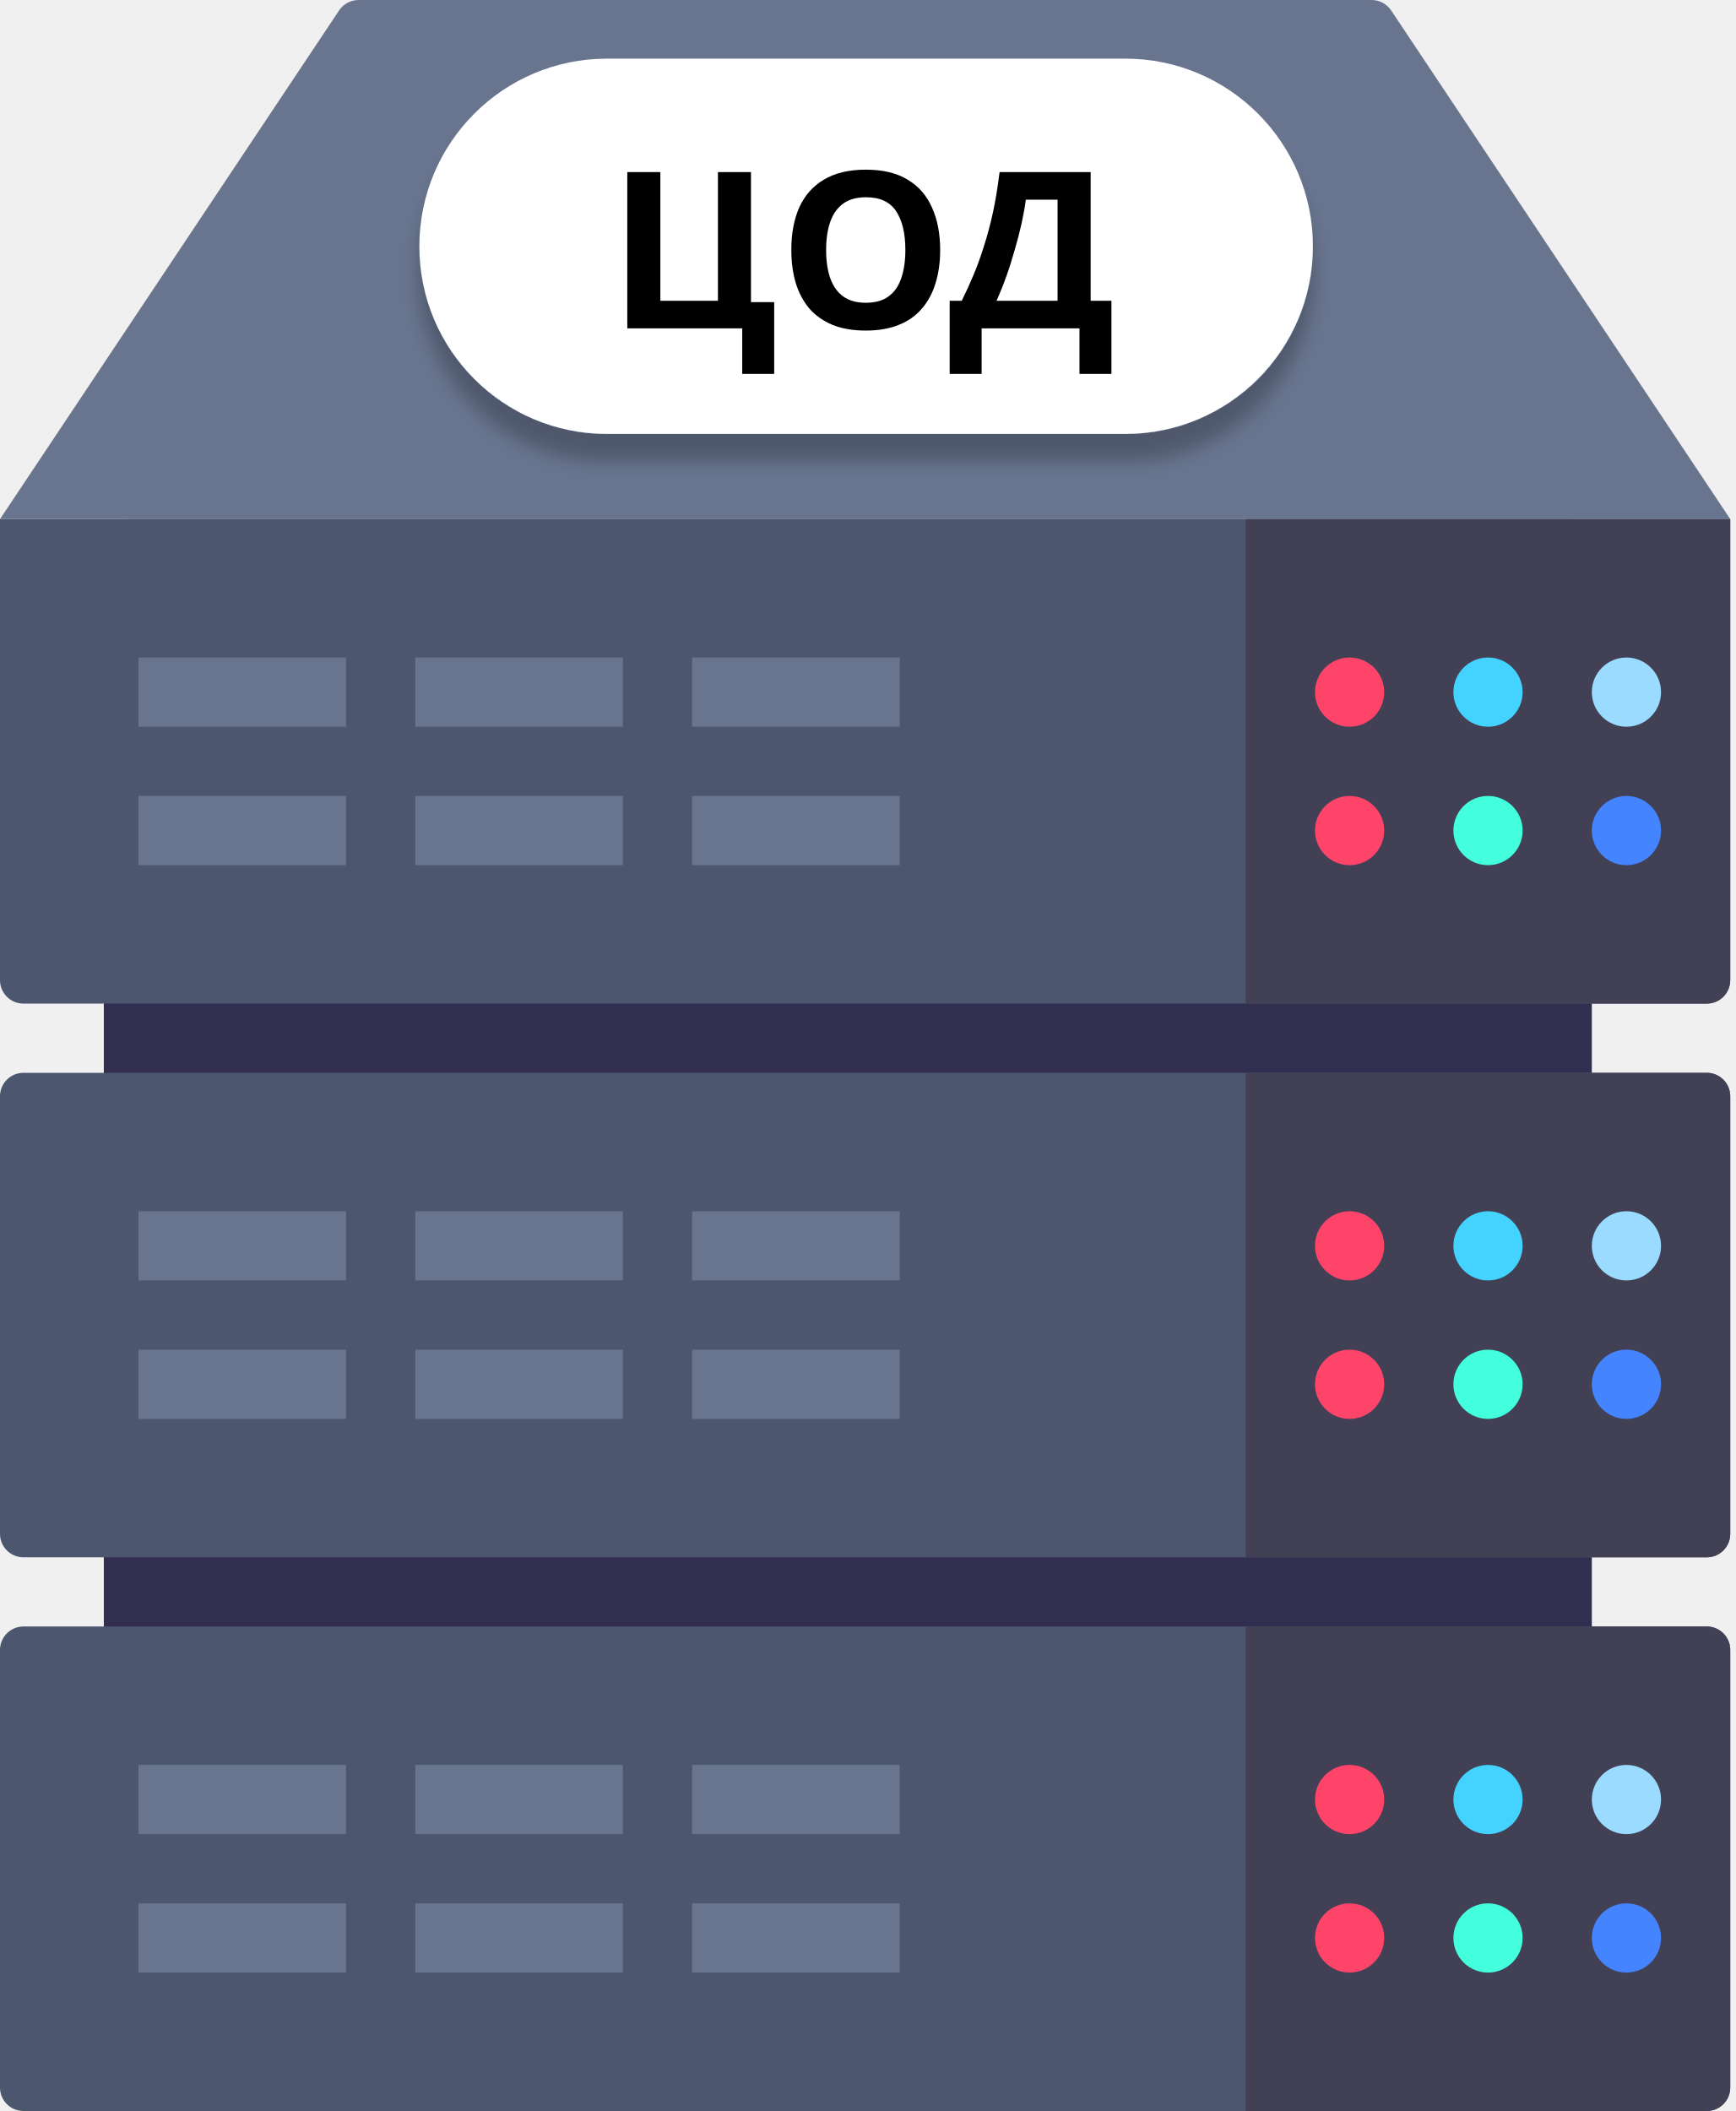
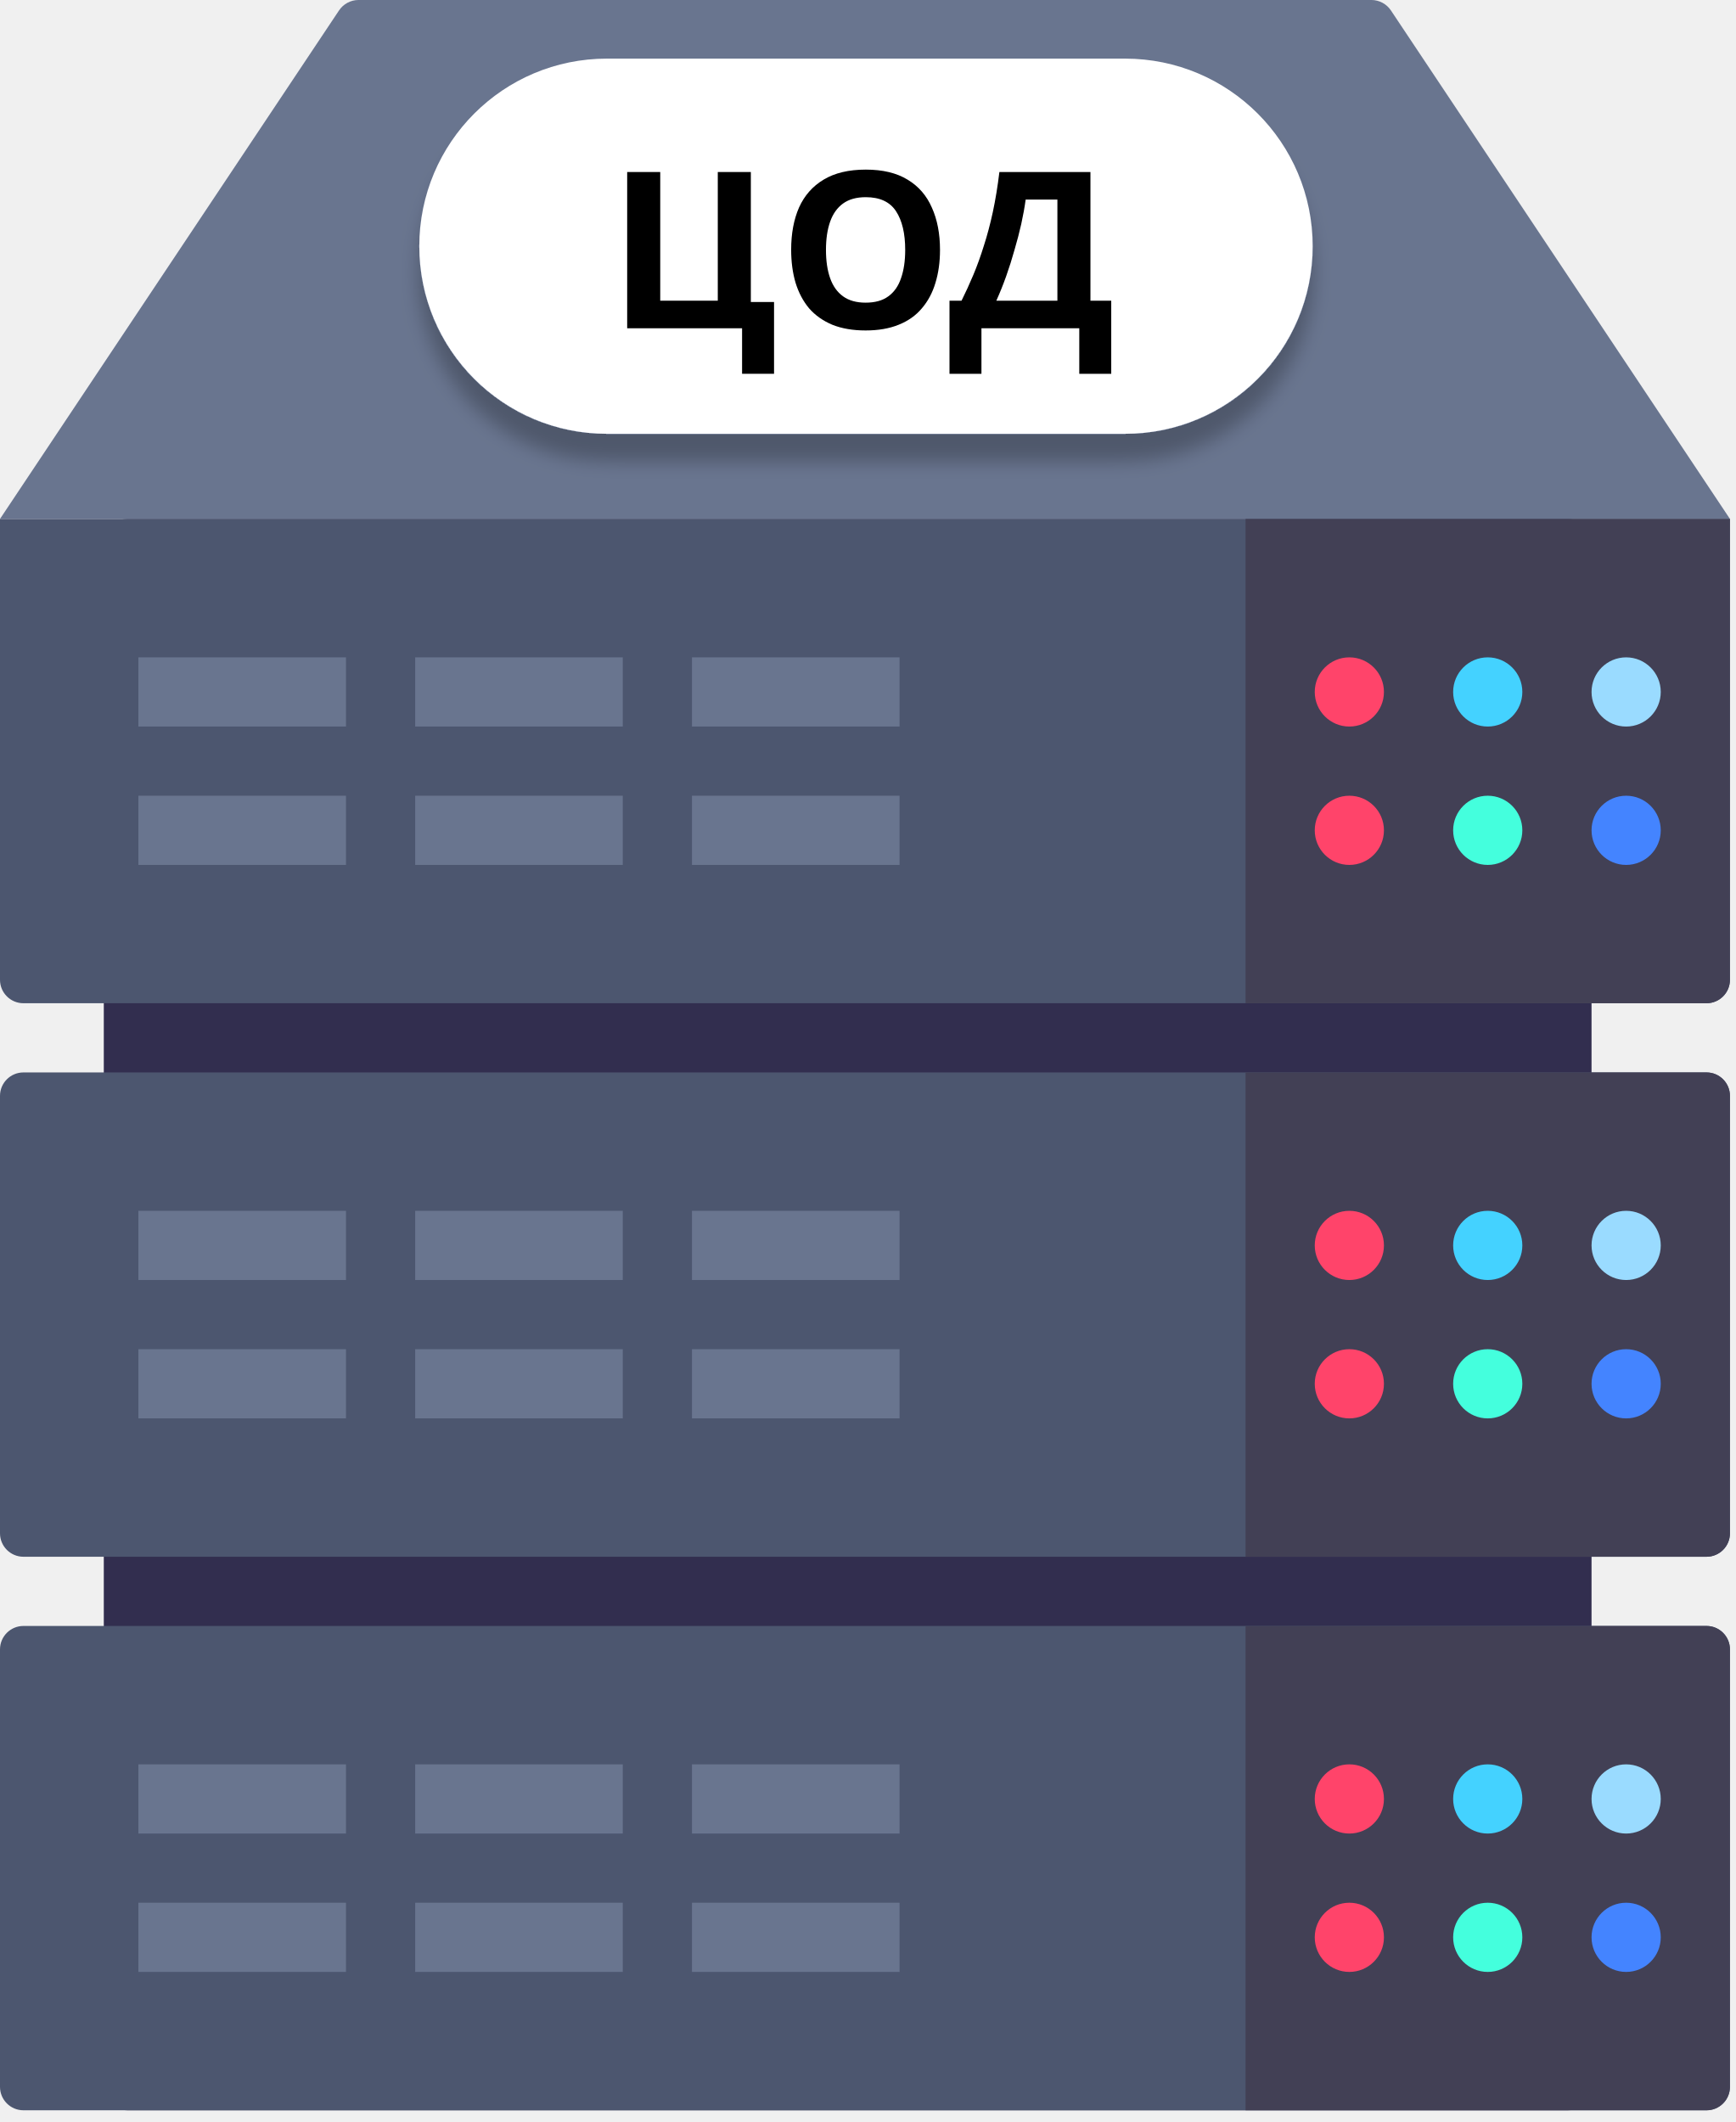
- <svg xmlns="http://www.w3.org/2000/svg" width="148" height="180" viewBox="0 0 148 180" fill="none">
-   <rect x="8.853" y="44.263" width="126.885" height="135.738" rx="2" fill="#322E4F" />
-   <path d="M0 44.263H147.541V83.574C147.541 84.679 146.646 85.574 145.541 85.574H2C0.895 85.574 0 84.679 0 83.574V44.263Z" fill="#4C566F" />
-   <rect x="11.803" y="56.065" width="17.705" height="5.902" fill="#69758F" />
-   <rect x="35.409" y="56.065" width="17.705" height="5.902" fill="#69758F" />
-   <rect x="59.016" y="56.065" width="17.705" height="5.902" fill="#69758F" />
-   <rect x="11.803" y="67.869" width="17.705" height="5.902" fill="#69758F" />
-   <rect x="35.409" y="67.869" width="17.705" height="5.902" fill="#69758F" />
-   <rect x="59.016" y="67.869" width="17.705" height="5.902" fill="#69758F" />
-   <path d="M0 44.263H147.541L118.627 0.891C118.256 0.335 117.631 0 116.962 0H30.579C29.91 0 29.285 0.335 28.915 0.891L0 44.263Z" fill="#69758F" />
-   <rect y="91.476" width="147.541" height="41.312" rx="2" fill="#4C566F" />
-   <rect x="11.803" y="103.279" width="17.705" height="5.902" fill="#69758F" />
-   <rect x="35.409" y="103.279" width="17.705" height="5.902" fill="#69758F" />
-   <rect x="59.016" y="103.279" width="17.705" height="5.902" fill="#69758F" />
-   <rect x="11.803" y="115.083" width="17.705" height="5.902" fill="#69758F" />
-   <rect x="35.409" y="115.083" width="17.705" height="5.902" fill="#69758F" />
-   <rect x="59.016" y="115.083" width="17.705" height="5.902" fill="#69758F" />
-   <rect y="138.688" width="147.541" height="41.312" rx="2" fill="#4C566F" />
-   <rect x="11.803" y="150.491" width="17.705" height="5.902" fill="#69758F" />
-   <rect x="35.409" y="150.491" width="17.705" height="5.902" fill="#69758F" />
-   <rect x="59.016" y="150.491" width="17.705" height="5.902" fill="#69758F" />
-   <rect x="11.803" y="162.295" width="17.705" height="5.902" fill="#69758F" />
-   <rect x="35.409" y="162.295" width="17.705" height="5.902" fill="#69758F" />
-   <rect x="59.016" y="162.295" width="17.705" height="5.902" fill="#69758F" />
-   <path d="M106.229 44.263H147.541V83.574C147.541 84.679 146.646 85.574 145.541 85.574H106.229V44.263Z" fill="#424055" />
-   <circle cx="115.083" cy="59.016" r="2.951" fill="#FF446A" />
-   <circle cx="126.886" cy="59.016" r="2.951" fill="#44D2FF" />
-   <circle cx="138.689" cy="59.016" r="2.951" fill="#9ADBFF" />
-   <circle cx="115.083" cy="70.82" r="2.951" fill="#FF446A" />
-   <circle cx="126.886" cy="70.82" r="2.951" fill="#44FFDD" />
-   <circle cx="138.689" cy="70.82" r="2.951" fill="#4484FF" />
-   <path d="M106.229 91.476H145.541C146.646 91.476 147.541 92.371 147.541 93.476V130.787C147.541 131.892 146.646 132.787 145.541 132.787H106.229V91.476Z" fill="#424055" />
-   <circle cx="115.083" cy="106.23" r="2.951" fill="#FF446A" />
-   <circle cx="126.886" cy="106.23" r="2.951" fill="#44D2FF" />
-   <circle cx="138.689" cy="106.23" r="2.951" fill="#9ADBFF" />
-   <circle cx="115.083" cy="118.034" r="2.951" fill="#FF446A" />
-   <circle cx="126.886" cy="118.034" r="2.951" fill="#44FFDD" />
-   <circle cx="138.689" cy="118.034" r="2.951" fill="#4484FF" />
-   <path d="M106.229 138.688H145.541C146.646 138.688 147.541 139.584 147.541 140.688V178C147.541 179.105 146.646 180 145.541 180H106.229V138.688Z" fill="#424055" />
-   <circle cx="115.083" cy="153.442" r="2.951" fill="#FF446A" />
-   <circle cx="126.886" cy="153.442" r="2.951" fill="#44D2FF" />
-   <circle cx="138.689" cy="153.442" r="2.951" fill="#9ADBFF" />
-   <circle cx="115.083" cy="165.246" r="2.951" fill="#FF446A" />
-   <circle cx="126.886" cy="165.246" r="2.951" fill="#44FFDD" />
-   <circle cx="138.689" cy="165.246" r="2.951" fill="#4484FF" />
-   <g filter="url(#filter0_d_388_6059)">
-     <rect x="35.762" y="5" width="76.191" height="32" rx="16" fill="white" />
+ <svg xmlns="http://www.w3.org/2000/svg" width="148" height="181" viewBox="0 0 148 181" fill="none">
+   <path d="M8.852 46.262C8.852 45.157 9.747 44.262 10.852 44.262H133.737C134.841 44.262 135.737 45.157 135.737 46.262V177.999C135.737 179.104 134.841 179.999 133.737 179.999H10.852C9.747 179.999 8.852 179.104 8.852 177.999V46.262Z" fill="#322E4F" />
+   <path d="M0 44.262H147.541V83.573C147.541 84.678 146.646 85.573 145.541 85.573H2C0.895 85.573 0 84.678 0 83.573V44.262Z" fill="#4C566F" />
+   <path d="M11.803 56.07H29.508V61.972H11.803V56.07Z" fill="#69758F" />
+   <path d="M35.41 56.07H53.115V61.972H35.41V56.07Z" fill="#69758F" />
+   <path d="M59.016 56.07H76.721V61.972H59.016V56.07Z" fill="#69758F" />
+   <path d="M11.803 67.873H29.508V73.775H11.803V67.873Z" fill="#69758F" />
+   <path d="M35.41 67.873H53.115V73.775H35.41V67.873Z" fill="#69758F" />
+   <path d="M59.016 67.873H76.721V73.775H59.016V67.873Z" fill="#69758F" />
+   <path d="M0 44.262H147.541L118.627 0.89C118.256 0.334 117.631 -0.001 116.962 -0.001H30.579C29.91 -0.001 29.285 0.334 28.915 0.89L0 44.262Z" fill="#69758F" />
+   <path d="M0 93.475C0 92.37 0.895 91.475 2 91.475H145.541C146.646 91.475 147.541 92.37 147.541 93.475V130.786C147.541 131.891 146.646 132.786 145.541 132.786H2C0.895 132.786 0 131.891 0 130.786V93.475Z" fill="#4C566F" />
+   <path d="M11.803 103.279H29.508V109.181H11.803V103.279Z" fill="#69758F" />
+   <path d="M35.41 103.279H53.115V109.181H35.41V103.279Z" fill="#69758F" />
+   <path d="M59.016 103.279H76.721V109.181H59.016V103.279Z" fill="#69758F" />
+   <path d="M11.803 115.082H29.508V120.984H11.803V115.082Z" fill="#69758F" />
+   <path d="M35.41 115.082H53.115V120.984H35.41V115.082Z" fill="#69758F" />
+   <path d="M59.016 115.082H76.721V120.984H59.016V115.082Z" fill="#69758F" />
+   <path d="M0 140.689C0 139.585 0.895 138.689 2 138.689H145.541C146.646 138.689 147.541 139.585 147.541 140.689V178.001C147.541 179.106 146.646 180.001 145.541 180.001H2C0.895 180.001 0 179.105 0 178.001V140.689Z" fill="#4C566F" />
+   <path d="M11.803 150.494H29.508V156.396H11.803V150.494Z" fill="#69758F" />
+   <path d="M35.41 150.494H53.115V156.396H35.41V150.494Z" fill="#69758F" />
+   <path d="M59.016 150.494H76.721V156.396H59.016V150.494Z" fill="#69758F" />
+   <path d="M11.803 162.297H29.508V168.199H11.803V162.297Z" fill="#69758F" />
+   <path d="M35.41 162.297H53.115V168.199H35.41V162.297Z" fill="#69758F" />
+   <path d="M59.016 162.297H76.721V168.199H59.016V162.297Z" fill="#69758F" />
+   <path d="M106.23 44.262H147.542V83.573C147.542 84.678 146.647 85.573 145.542 85.573H106.23V44.262Z" fill="#424055" />
+   <path d="M118.032 59.021C118.032 60.651 116.711 61.972 115.082 61.972C113.452 61.972 112.131 60.651 112.131 59.021C112.131 57.391 113.452 56.07 115.082 56.07C116.711 56.07 118.032 57.391 118.032 59.021Z" fill="#FF446A" />
+   <path d="M129.835 59.021C129.835 60.651 128.514 61.972 126.884 61.972C125.255 61.972 123.934 60.651 123.934 59.021C123.934 57.391 125.255 56.07 126.884 56.07C128.514 56.07 129.835 57.391 129.835 59.021Z" fill="#44D2FF" />
+   <path d="M141.64 59.021C141.64 60.651 140.319 61.972 138.689 61.972C137.059 61.972 135.738 60.651 135.738 59.021C135.738 57.391 137.059 56.07 138.689 56.07C140.319 56.07 141.64 57.391 141.64 59.021Z" fill="#9ADBFF" />
+   <path d="M118.032 70.824C118.032 72.454 116.711 73.775 115.082 73.775C113.452 73.775 112.131 72.454 112.131 70.824C112.131 69.194 113.452 67.873 115.082 67.873C116.711 67.873 118.032 69.194 118.032 70.824Z" fill="#FF446A" />
+   <path d="M129.835 70.824C129.835 72.454 128.514 73.775 126.884 73.775C125.255 73.775 123.934 72.454 123.934 70.824C123.934 69.194 125.255 67.873 126.884 67.873C128.514 67.873 129.835 69.194 129.835 70.824Z" fill="#44FFDD" />
+   <path d="M141.64 70.824C141.64 72.454 140.319 73.775 138.689 73.775C137.059 73.775 135.738 72.454 135.738 70.824C135.738 69.194 137.059 67.873 138.689 67.873C140.319 67.873 141.64 69.194 141.64 70.824Z" fill="#4484FF" />
+   <path d="M106.23 91.475H145.542C146.647 91.475 147.542 92.37 147.542 93.475V130.786C147.542 131.891 146.647 132.786 145.542 132.786H106.23V91.475Z" fill="#424055" />
+   <path d="M118.032 106.23C118.032 107.86 116.711 109.181 115.082 109.181C113.452 109.181 112.131 107.86 112.131 106.23C112.131 104.6 113.452 103.279 115.082 103.279C116.711 103.279 118.032 104.6 118.032 106.23Z" fill="#FF446A" />
+   <path d="M129.835 106.23C129.835 107.86 128.514 109.181 126.884 109.181C125.255 109.181 123.934 107.86 123.934 106.23C123.934 104.6 125.255 103.279 126.884 103.279C128.514 103.279 129.835 104.6 129.835 106.23Z" fill="#44D2FF" />
+   <path d="M141.64 106.23C141.64 107.86 140.319 109.181 138.689 109.181C137.059 109.181 135.738 107.86 135.738 106.23C135.738 104.6 137.059 103.279 138.689 103.279C140.319 103.279 141.64 104.6 141.64 106.23Z" fill="#9ADBFF" />
+   <path d="M118.032 118.033C118.032 119.663 116.711 120.984 115.082 120.984C113.452 120.984 112.131 119.663 112.131 118.033C112.131 116.403 113.452 115.082 115.082 115.082C116.711 115.082 118.032 116.403 118.032 118.033Z" fill="#FF446A" />
+   <path d="M129.835 118.033C129.835 119.663 128.514 120.984 126.884 120.984C125.255 120.984 123.934 119.663 123.934 118.033C123.934 116.403 125.255 115.082 126.884 115.082C128.514 115.082 129.835 116.403 129.835 118.033Z" fill="#44FFDD" />
+   <path d="M141.64 118.033C141.64 119.663 140.319 120.984 138.689 120.984C137.059 120.984 135.738 119.663 135.738 118.033C135.738 116.403 137.059 115.082 138.689 115.082C140.319 115.082 141.64 116.403 141.64 118.033Z" fill="#4484FF" />
+   <path d="M106.23 138.689H145.542C146.647 138.689 147.542 139.585 147.542 140.689V178.001C147.542 179.106 146.647 180.001 145.542 180.001H106.23V138.689Z" fill="#424055" />
+   <path d="M118.032 153.445C118.032 155.075 116.711 156.396 115.082 156.396C113.452 156.396 112.131 155.075 112.131 153.445C112.131 151.815 113.452 150.494 115.082 150.494C116.711 150.494 118.032 151.815 118.032 153.445Z" fill="#FF446A" />
+   <path d="M129.835 153.445C129.835 155.075 128.514 156.396 126.884 156.396C125.255 156.396 123.934 155.075 123.934 153.445C123.934 151.815 125.255 150.494 126.884 150.494C128.514 150.494 129.835 151.815 129.835 153.445Z" fill="#44D2FF" />
+   <path d="M141.64 153.445C141.64 155.075 140.319 156.396 138.689 156.396C137.059 156.396 135.738 155.075 135.738 153.445C135.738 151.815 137.059 150.494 138.689 150.494C140.319 150.494 141.64 151.815 141.64 153.445Z" fill="#9ADBFF" />
+   <path d="M118.032 165.248C118.032 166.877 116.711 168.199 115.082 168.199C113.452 168.199 112.131 166.877 112.131 165.248C112.131 163.618 113.452 162.297 115.082 162.297C116.711 162.297 118.032 163.618 118.032 165.248Z" fill="#FF446A" />
+   <path d="M129.835 165.248C129.835 166.877 128.514 168.199 126.884 168.199C125.255 168.199 123.934 166.877 123.934 165.248C123.934 163.618 125.255 162.297 126.884 162.297C128.514 162.297 129.835 163.618 129.835 165.248Z" fill="#44FFDD" />
+   <path d="M141.64 165.248C141.64 166.877 140.319 168.199 138.689 168.199C137.059 168.199 135.738 166.877 135.738 165.248C135.738 163.618 137.059 162.297 138.689 162.297C140.319 162.297 141.64 163.618 141.64 165.248Z" fill="#4484FF" />
+   <g filter="url(#filter0_d_553_557)">
+     <path d="M35.762 21C35.762 12.163 42.925 5 51.762 5H95.952C104.789 5 111.952 12.163 111.952 21V21C111.952 29.837 104.789 37 95.952 37H51.762C42.925 37 35.762 29.837 35.762 21V21Z" fill="white" />
  </g>
-   <path d="M66.016 25.76V31.883H63.291V28H53.491V14.672H56.309V25.648H61.219V14.672H64.037V25.76H66.016ZM80.17 21.317C80.17 22.35 80.04 23.29 79.778 24.136C79.529 24.97 79.144 25.692 78.621 26.301C78.111 26.911 77.451 27.378 76.642 27.701C75.846 28.025 74.906 28.187 73.823 28.187C72.741 28.187 71.795 28.025 70.986 27.701C70.19 27.365 69.53 26.899 69.007 26.301C68.497 25.692 68.112 24.964 67.85 24.117C67.601 23.271 67.477 22.332 67.477 21.299C67.477 19.917 67.701 18.716 68.149 17.696C68.609 16.676 69.306 15.885 70.24 15.325C71.185 14.753 72.386 14.467 73.842 14.467C75.286 14.467 76.474 14.753 77.407 15.325C78.341 15.885 79.031 16.682 79.48 17.715C79.94 18.735 80.17 19.936 80.17 21.317ZM70.445 21.317C70.445 22.251 70.563 23.053 70.799 23.725C71.036 24.397 71.403 24.914 71.901 25.275C72.399 25.636 73.04 25.816 73.823 25.816C74.632 25.816 75.279 25.636 75.765 25.275C76.263 24.914 76.624 24.397 76.847 23.725C77.084 23.053 77.202 22.251 77.202 21.317C77.202 19.911 76.941 18.81 76.418 18.013C75.895 17.217 75.037 16.819 73.842 16.819C73.046 16.819 72.399 16.999 71.901 17.36C71.403 17.721 71.036 18.237 70.799 18.909C70.563 19.581 70.445 20.384 70.445 21.317ZM93.001 14.672V25.648H94.774V31.883H92.049V28H83.705V31.883H80.98V25.648H82.006C82.355 24.951 82.691 24.217 83.014 23.445C83.338 22.674 83.637 21.846 83.91 20.963C84.197 20.079 84.452 19.121 84.676 18.088C84.9 17.043 85.086 15.904 85.236 14.672H93.001ZM87.476 17.024C87.389 17.671 87.264 18.362 87.102 19.096C86.941 19.818 86.748 20.558 86.524 21.317C86.312 22.076 86.076 22.823 85.814 23.557C85.553 24.292 85.273 24.988 84.974 25.648H90.182V17.024H87.476Z" fill="black" />
+   <path d="M66.016 25.76V31.883H63.29V28H53.49V14.672H56.309V25.648H61.218V14.672H64.037V25.76H66.016Z" fill="black" />
+   <path d="M80.17 21.317C80.17 22.35 80.039 23.29 79.778 24.136C79.529 24.97 79.143 25.692 78.62 26.302C78.11 26.911 77.451 27.378 76.642 27.701C75.845 28.025 74.906 28.187 73.823 28.187C72.74 28.187 71.794 28.025 70.986 27.701C70.189 27.366 69.53 26.899 69.007 26.302C68.497 25.692 68.111 24.964 67.85 24.117C67.601 23.271 67.476 22.332 67.476 21.299C67.476 19.918 67.7 18.717 68.148 17.696C68.609 16.676 69.306 15.886 70.239 15.325C71.185 14.753 72.386 14.467 73.842 14.467C75.285 14.467 76.474 14.753 77.407 15.325C78.34 15.886 79.031 16.682 79.479 17.715C79.939 18.735 80.17 19.936 80.17 21.317ZM70.444 21.317C70.444 22.251 70.562 23.053 70.799 23.726C71.035 24.398 71.403 24.914 71.9 25.275C72.398 25.636 73.039 25.816 73.823 25.816C74.632 25.816 75.279 25.636 75.764 25.275C76.262 24.914 76.623 24.398 76.847 23.726C77.083 23.053 77.202 22.251 77.202 21.317C77.202 19.911 76.94 18.81 76.418 18.014C75.895 17.217 75.036 16.819 73.842 16.819C73.045 16.819 72.398 16.999 71.9 17.36C71.403 17.721 71.035 18.238 70.799 18.91C70.562 19.581 70.444 20.384 70.444 21.317Z" fill="black" />
+   <path d="M93 14.672V25.648H94.774V31.883H92.048V28H83.704V31.883H80.979V25.648H82.006C82.354 24.951 82.69 24.217 83.014 23.445C83.337 22.674 83.636 21.846 83.91 20.963C84.196 20.079 84.451 19.121 84.675 18.088C84.899 17.043 85.086 15.904 85.235 14.672H93ZM87.475 17.024C87.388 17.671 87.263 18.362 87.102 19.096C86.94 19.818 86.747 20.558 86.523 21.317C86.311 22.077 86.075 22.823 85.814 23.558C85.552 24.292 85.272 24.989 84.974 25.648H90.182V17.024H87.475Z" fill="black" />
  <defs>
-     <filter id="filter0_d_388_6059" x="34.238" y="5" width="79.238" height="35.809" filterUnits="userSpaceOnUse" color-interpolation-filters="sRGB">
+     <filter id="filter0_d_553_557" x="34.238" y="5" width="79.239" height="35.809" filterUnits="userSpaceOnUse" color-interpolation-filters="sRGB">
      <feFlood flood-opacity="0" result="BackgroundImageFix" />
      <feColorMatrix in="SourceAlpha" type="matrix" values="0 0 0 0 0 0 0 0 0 0 0 0 0 0 0 0 0 0 127 0" result="hardAlpha" />
      <feOffset dy="2.286" />
      <feGaussianBlur stdDeviation="0.762" />
      <feComposite in2="hardAlpha" operator="out" />
      <feColorMatrix type="matrix" values="0 0 0 0 0 0 0 0 0 0 0 0 0 0 0 0 0 0 0.25 0" />
-       <feBlend mode="normal" in2="BackgroundImageFix" result="effect1_dropShadow_388_6059" />
-       <feBlend mode="normal" in="SourceGraphic" in2="effect1_dropShadow_388_6059" result="shape" />
+       <feBlend mode="normal" in2="BackgroundImageFix" result="effect1_dropShadow_553_557" />
+       <feBlend mode="normal" in="SourceGraphic" in2="effect1_dropShadow_553_557" result="shape" />
    </filter>
  </defs>
</svg>
